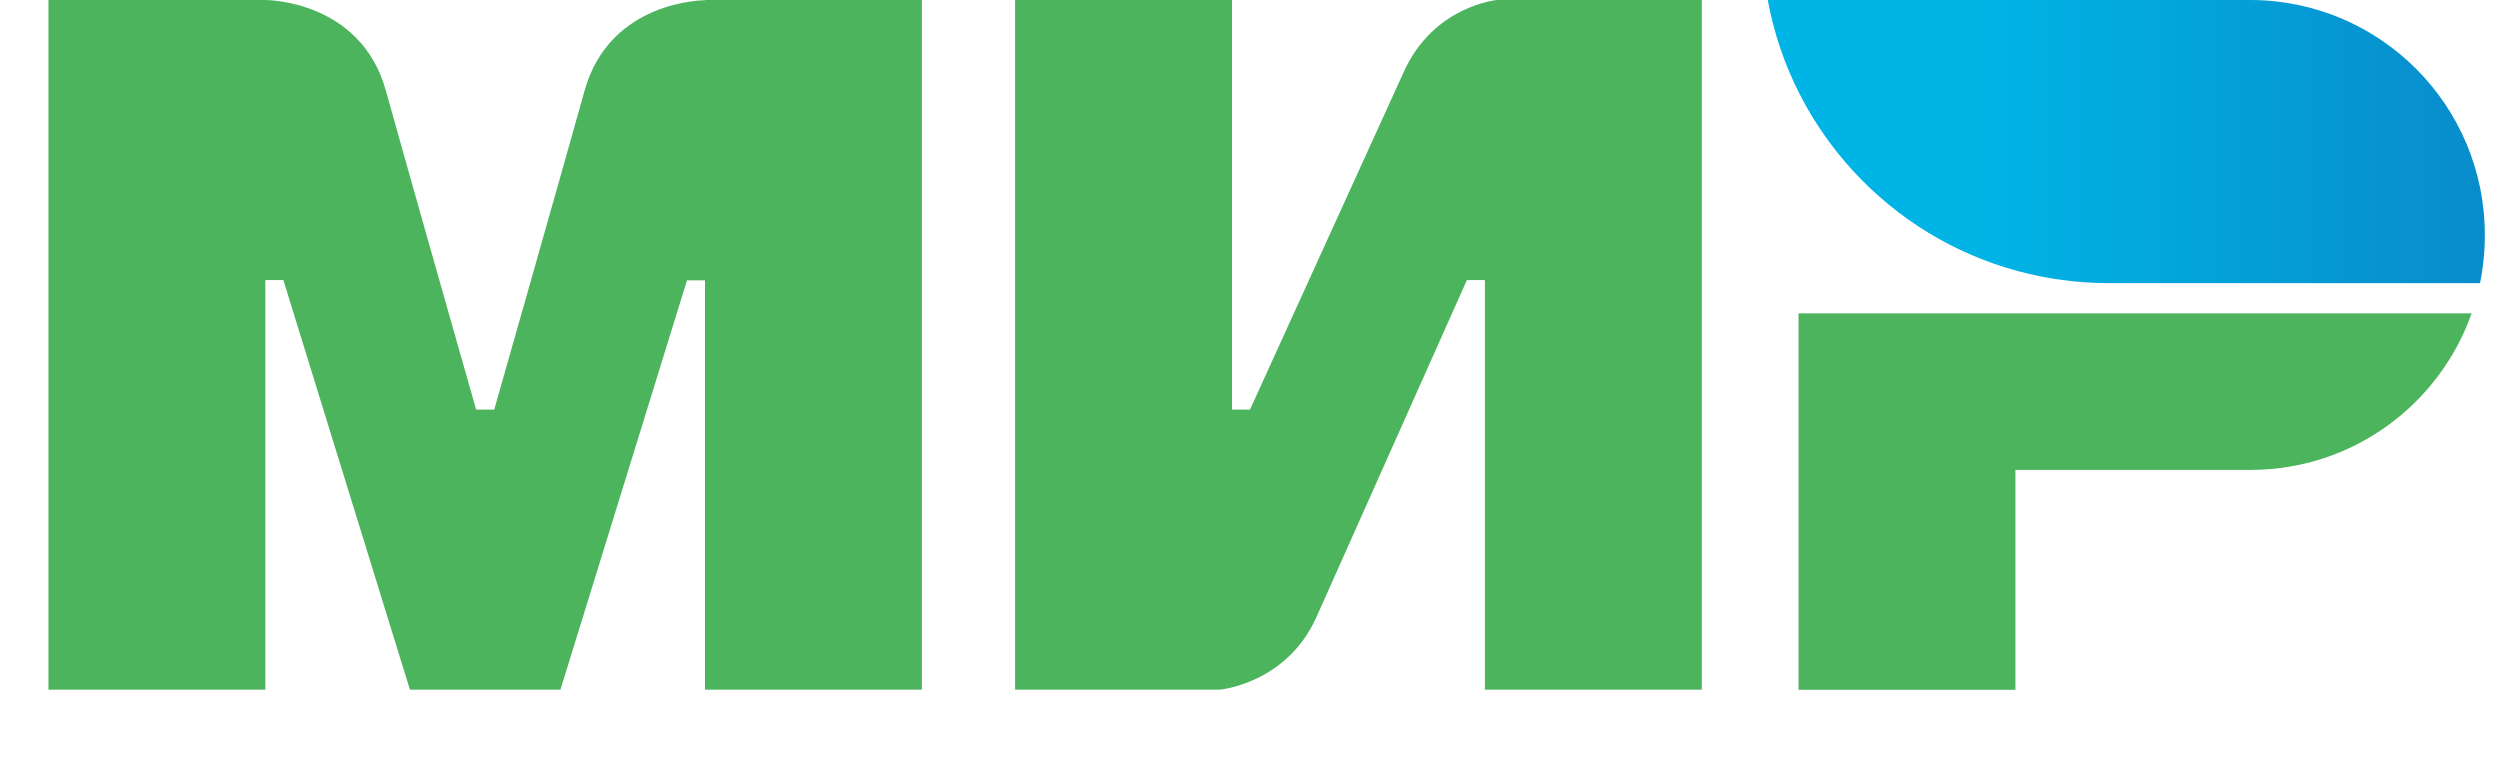
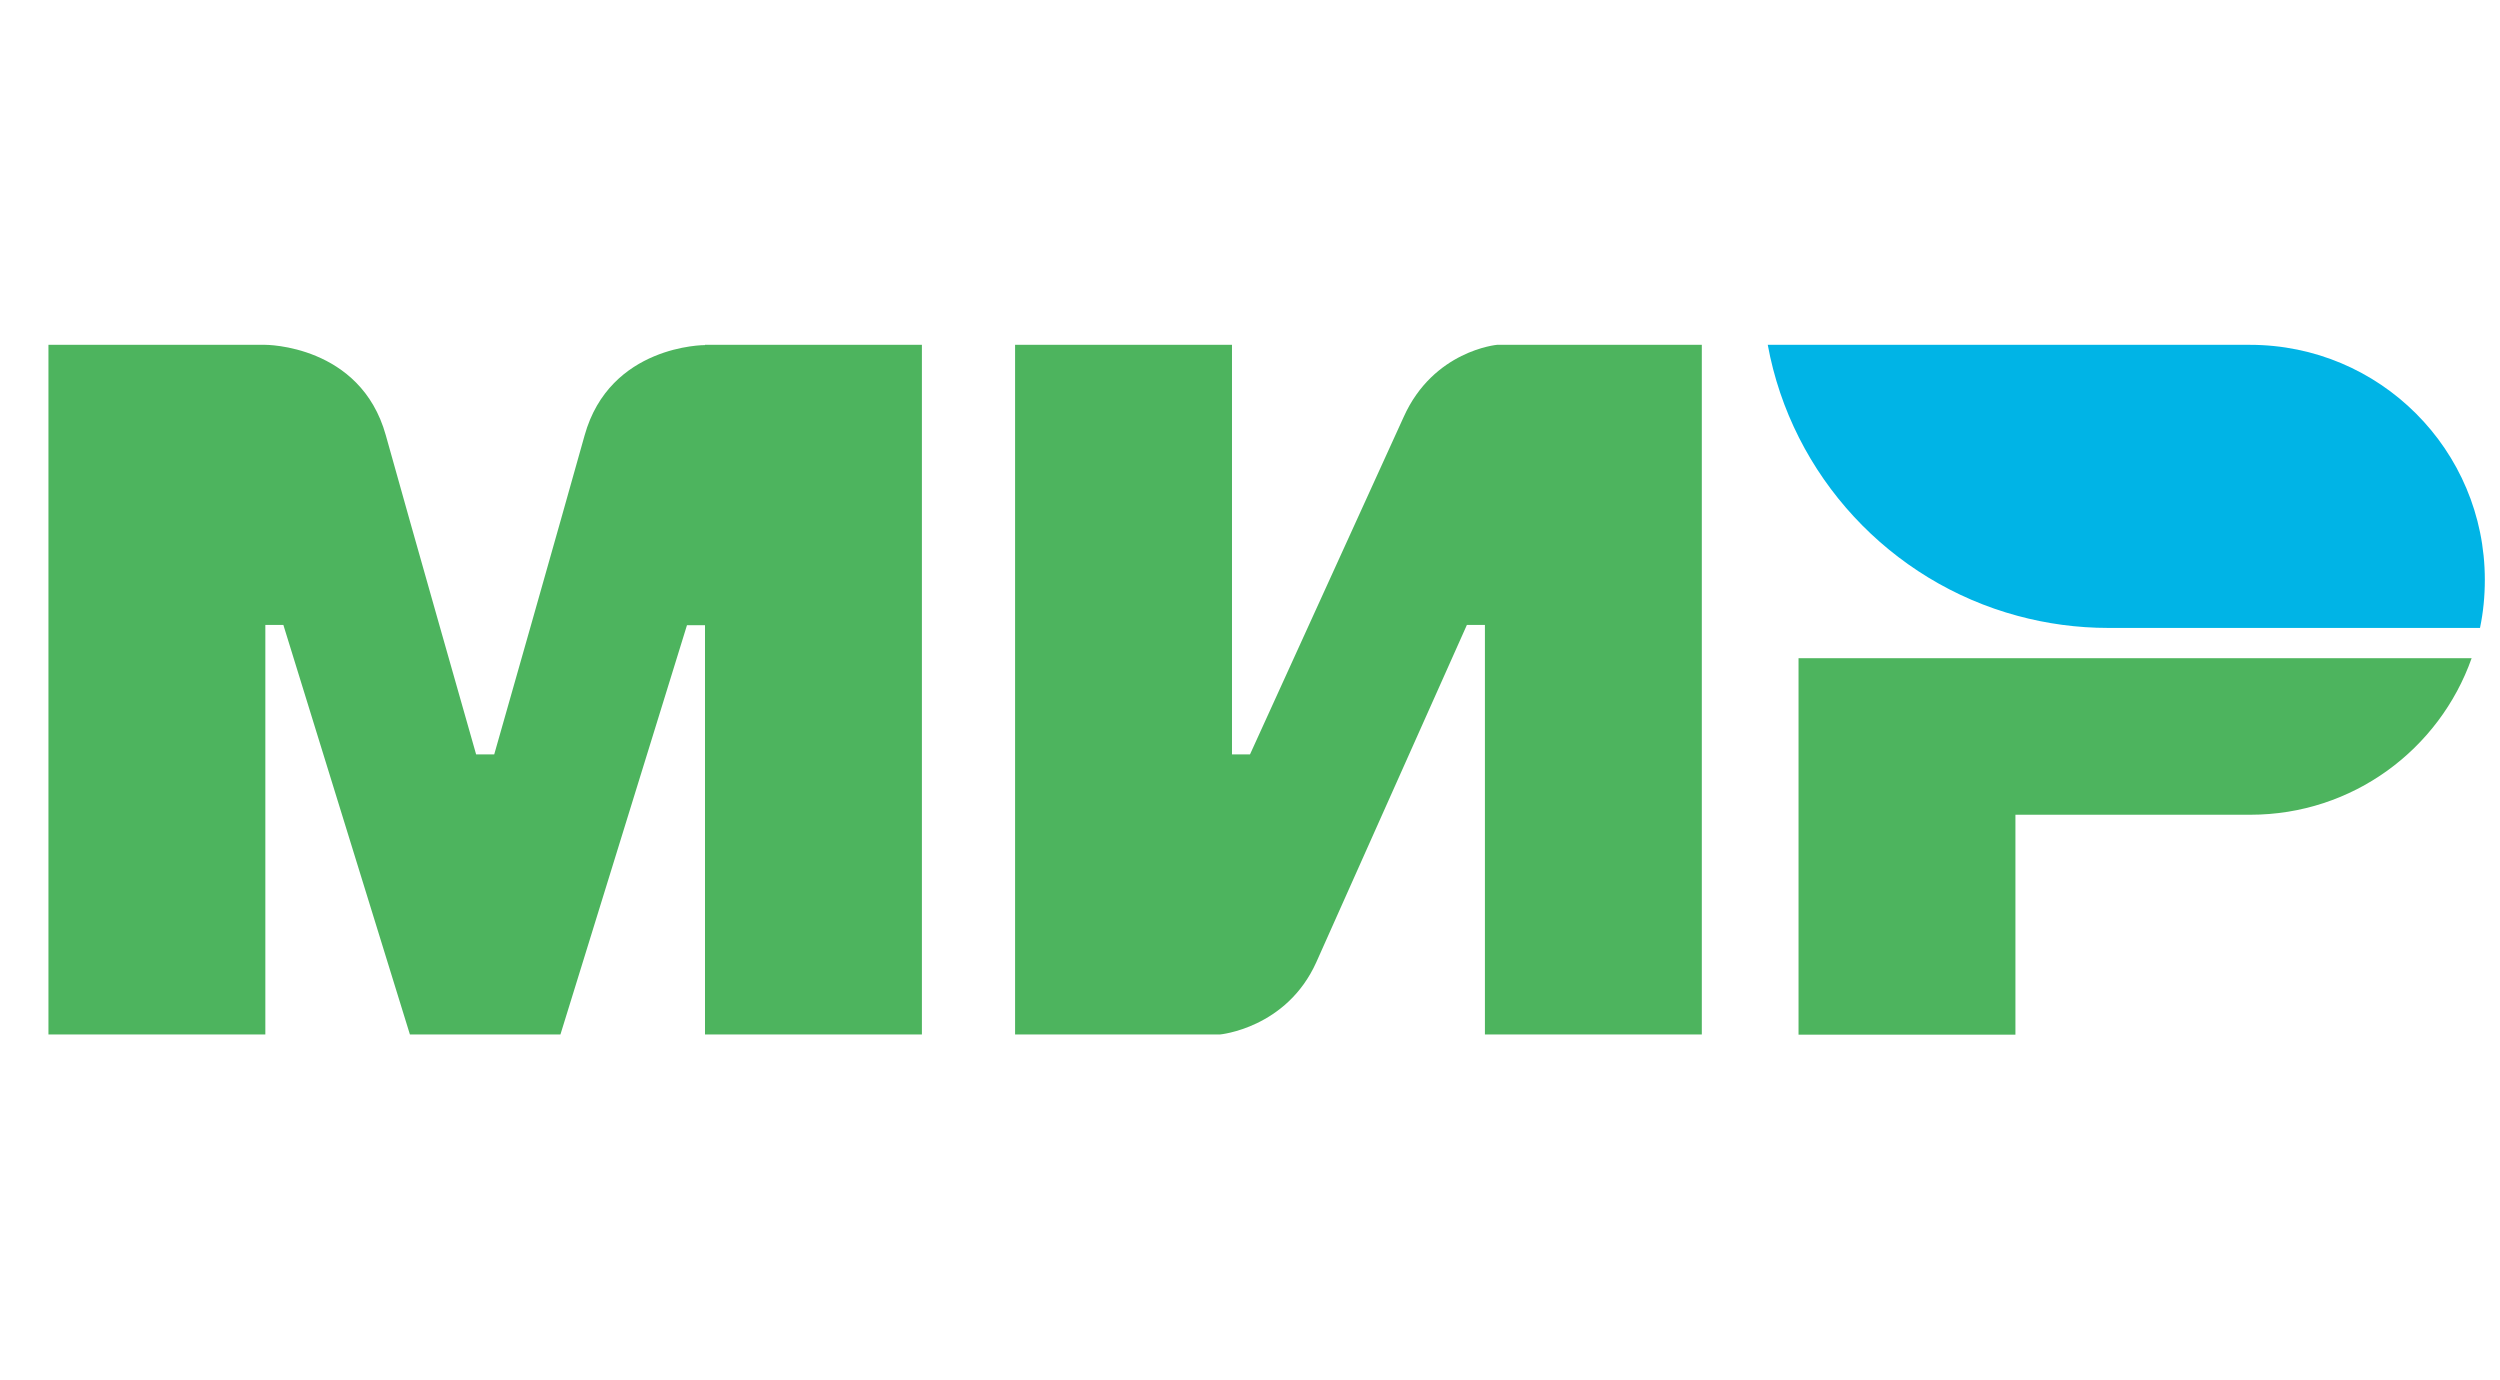
- <svg xmlns="http://www.w3.org/2000/svg" id="mir" width="29" height="9" viewBox="0 0 29 9" fill="none">
-   <path fill-rule="evenodd" clip-rule="evenodd" d="M8.178 1.52207e-07V0.003C8.175 0.003 7.074 1.33265e-07 6.781 1.052C6.512 2.016 5.754 4.678 5.733 4.751H5.523C5.523 4.751 4.748 2.03 4.475 1.048C4.182 -0.003 3.078 1.52207e-07 3.078 1.52207e-07H0.562V8H3.078V3.249H3.183H3.287L4.755 8H6.501L7.969 3.252H8.178V8H10.694V1.52207e-07H8.178Z" fill="#4DB45E" />
-   <path fill-rule="evenodd" clip-rule="evenodd" d="M17.365 0C17.365 0 16.628 0.066 16.282 0.838L14.5 4.751H14.291V0H11.775V8H14.151C14.151 8 14.923 7.93 15.269 7.162L17.016 3.249H17.225V8H19.741V0H17.365Z" fill="#4DB45E" />
-   <path fill-rule="evenodd" clip-rule="evenodd" d="M20.863 3.635V8.002H23.379V5.451H26.104C27.291 5.451 28.297 4.693 28.671 3.635H20.863Z" fill="#4DB45E" />
-   <path fill-rule="evenodd" clip-rule="evenodd" d="M26.099 0H20.506C20.785 1.523 21.928 2.746 23.405 3.144C23.741 3.235 24.094 3.284 24.457 3.284H28.768C28.806 3.102 28.824 2.917 28.824 2.725C28.824 1.219 27.605 0 26.099 0Z" fill="url(#paint0_linear_1_3612)" />
+ <svg xmlns="http://www.w3.org/2000/svg" width="29" height="16" viewBox="0 0 29 16" fill="none">
+   <path fill-rule="evenodd" clip-rule="evenodd" d="M8.178 4V4.003C8.175 4.003 7.074 4 6.781 5.052C6.512 6.016 5.754 8.678 5.733 8.751H5.523C5.523 8.751 4.748 6.03 4.475 5.048C4.182 3.997 3.078 4 3.078 4H0.562V12H3.078V7.249H3.183H3.287L4.755 12H6.501L7.969 7.252H8.178V12H10.694V4H8.178Z" fill="#4DB45E" />
+   <path fill-rule="evenodd" clip-rule="evenodd" d="M17.365 4C17.365 4 16.628 4.066 16.282 4.838L14.5 8.751H14.291V4H11.775V12H14.151C14.151 12 14.923 11.93 15.269 11.162L17.016 7.249H17.225V12H19.741V4H17.365Z" fill="#4DB45E" />
+   <path fill-rule="evenodd" clip-rule="evenodd" d="M20.863 7.635V12.002H23.379V9.451H26.104C27.291 9.451 28.297 8.693 28.671 7.635H20.863Z" fill="#4DB45E" />
+   <path fill-rule="evenodd" clip-rule="evenodd" d="M26.099 4H20.506C20.785 5.523 21.928 6.746 23.405 7.144C23.741 7.235 24.094 7.284 24.457 7.284H28.768C28.806 7.102 28.824 6.917 28.824 6.725C28.824 5.219 27.605 4 26.099 4Z" fill="#00B4E6" />
  <defs>
-     <linearGradient id="paint0_linear_1_3612" x1="20.506" y1="1.642" x2="28.824" y2="1.642" gradientUnits="userSpaceOnUse">
+     <linearGradient id="paint0" x1="20.506" y1="5.642" x2="28.824" y2="5.642" gradientUnits="userSpaceOnUse">
      <stop offset="0.3" stop-color="#00B4E6" />
      <stop offset="1" stop-color="#088CCB" />
    </linearGradient>
  </defs>
</svg>
